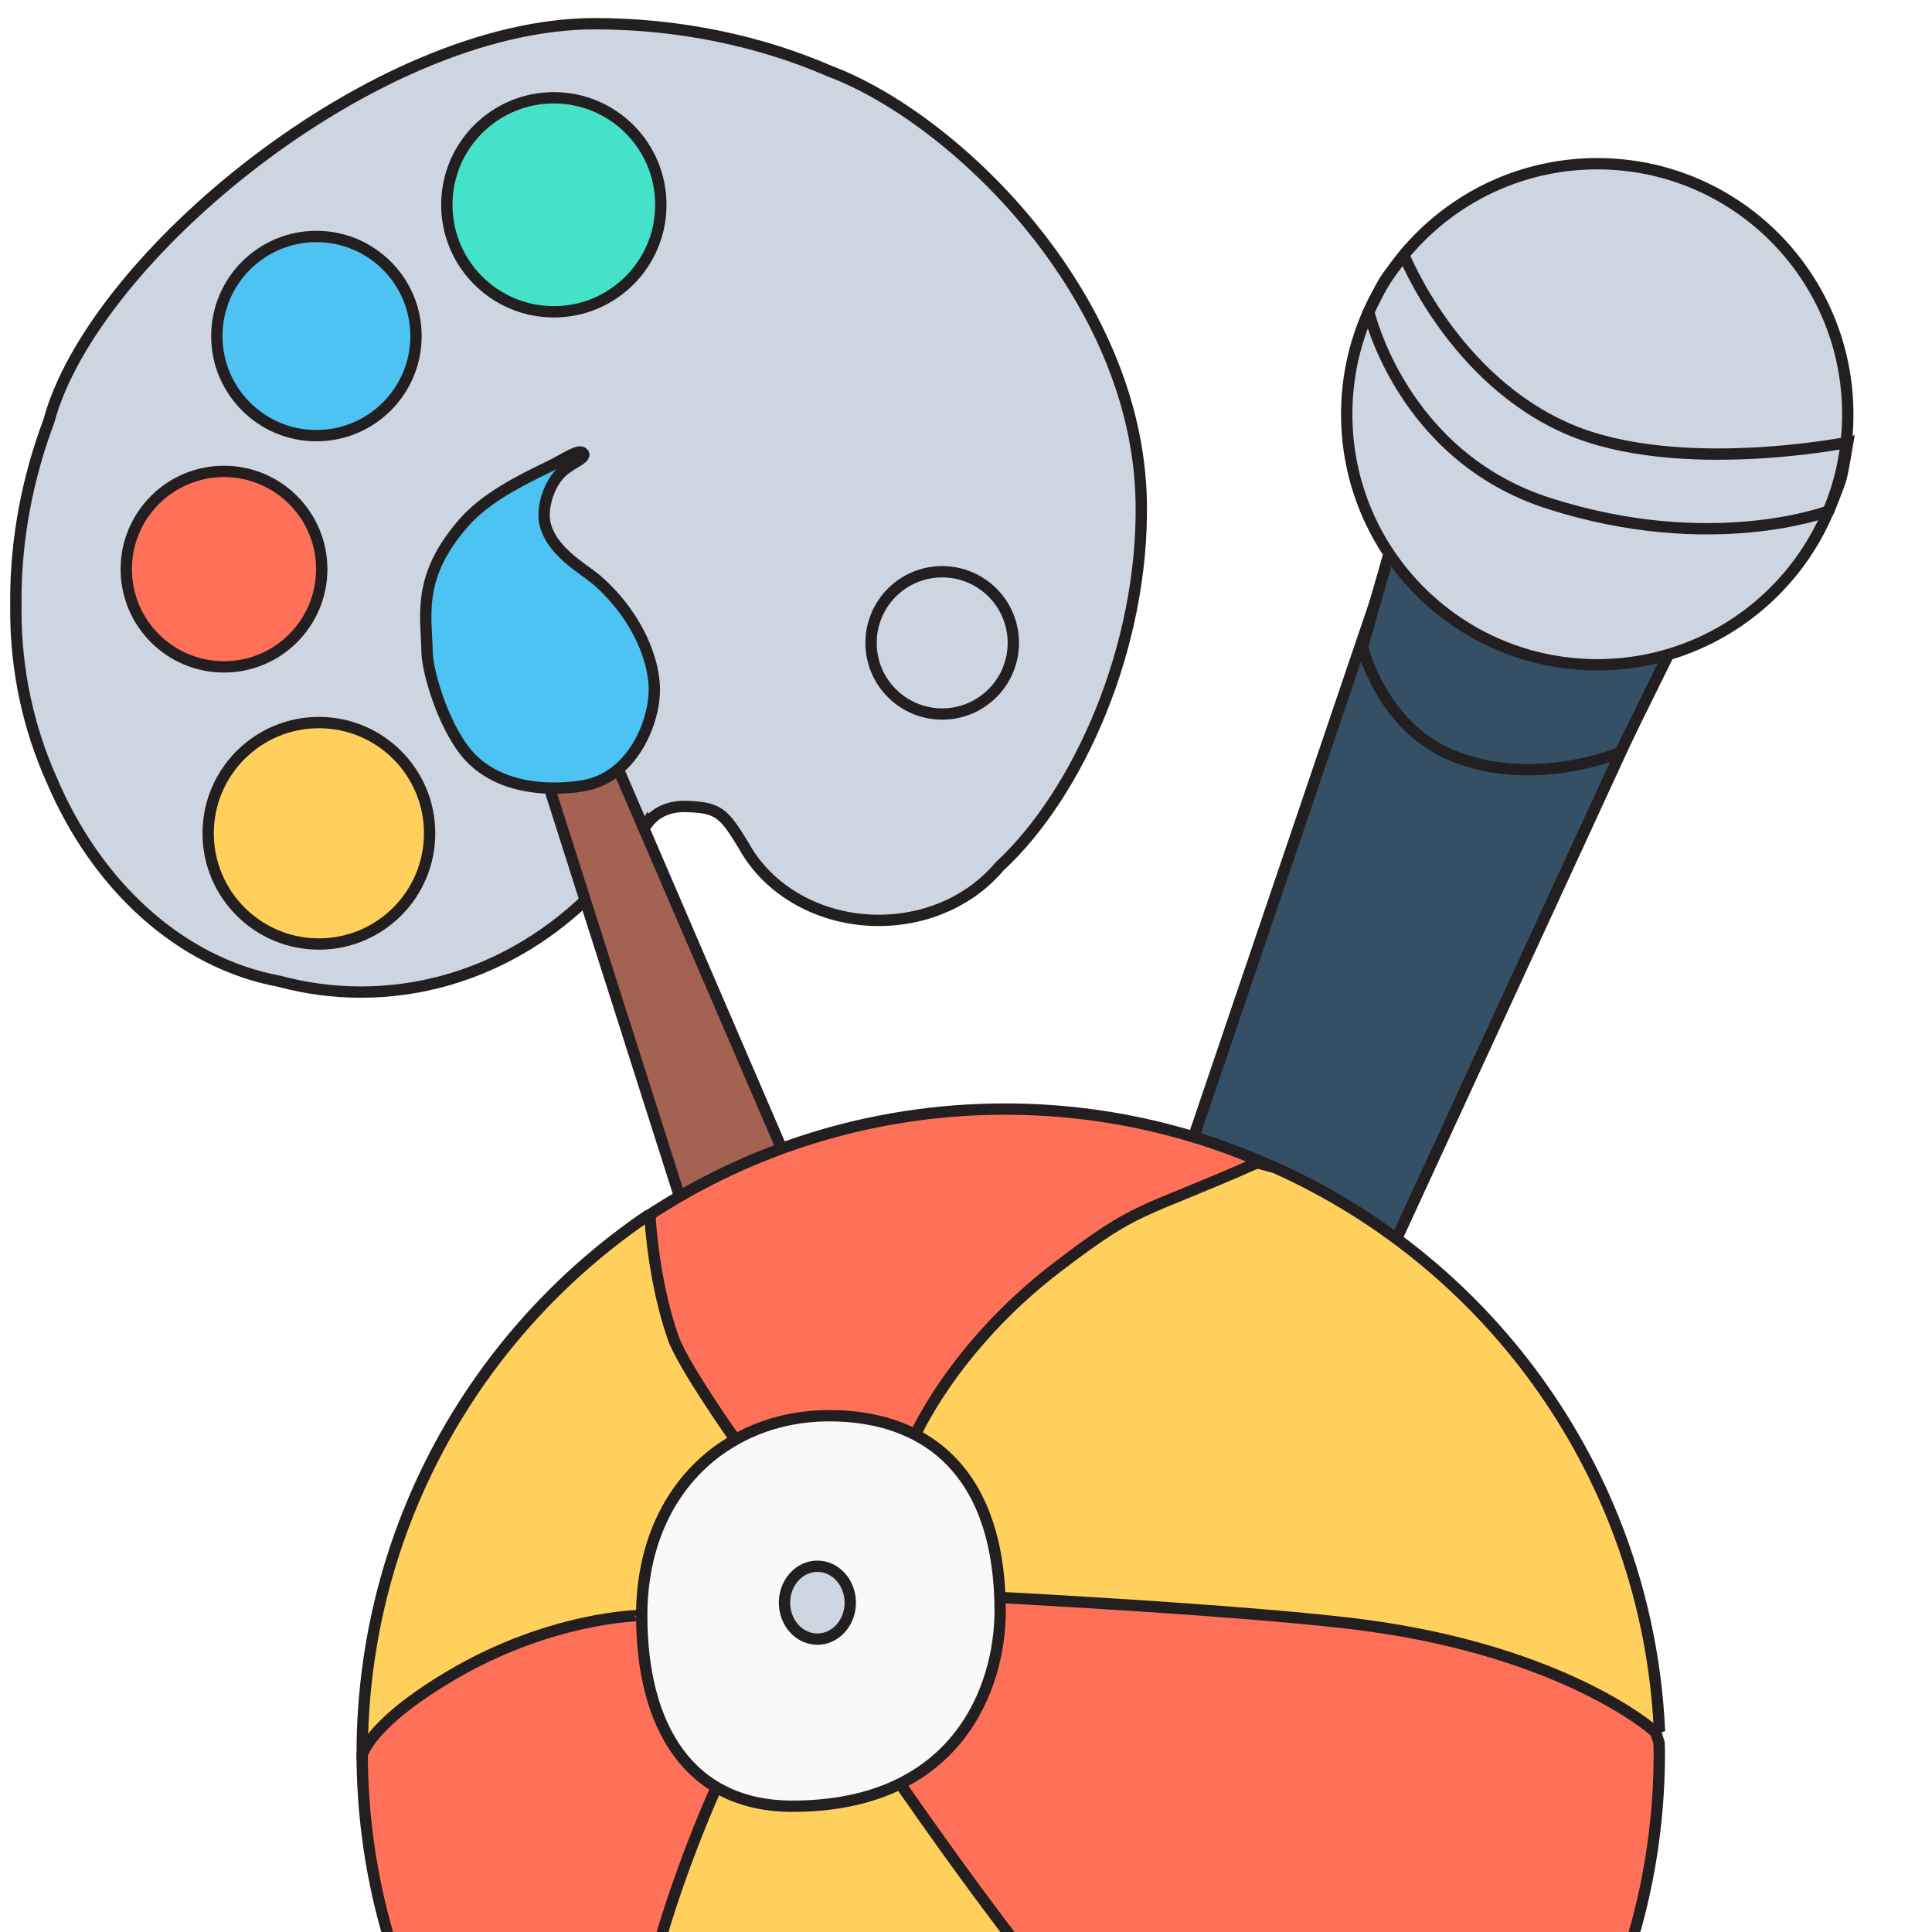
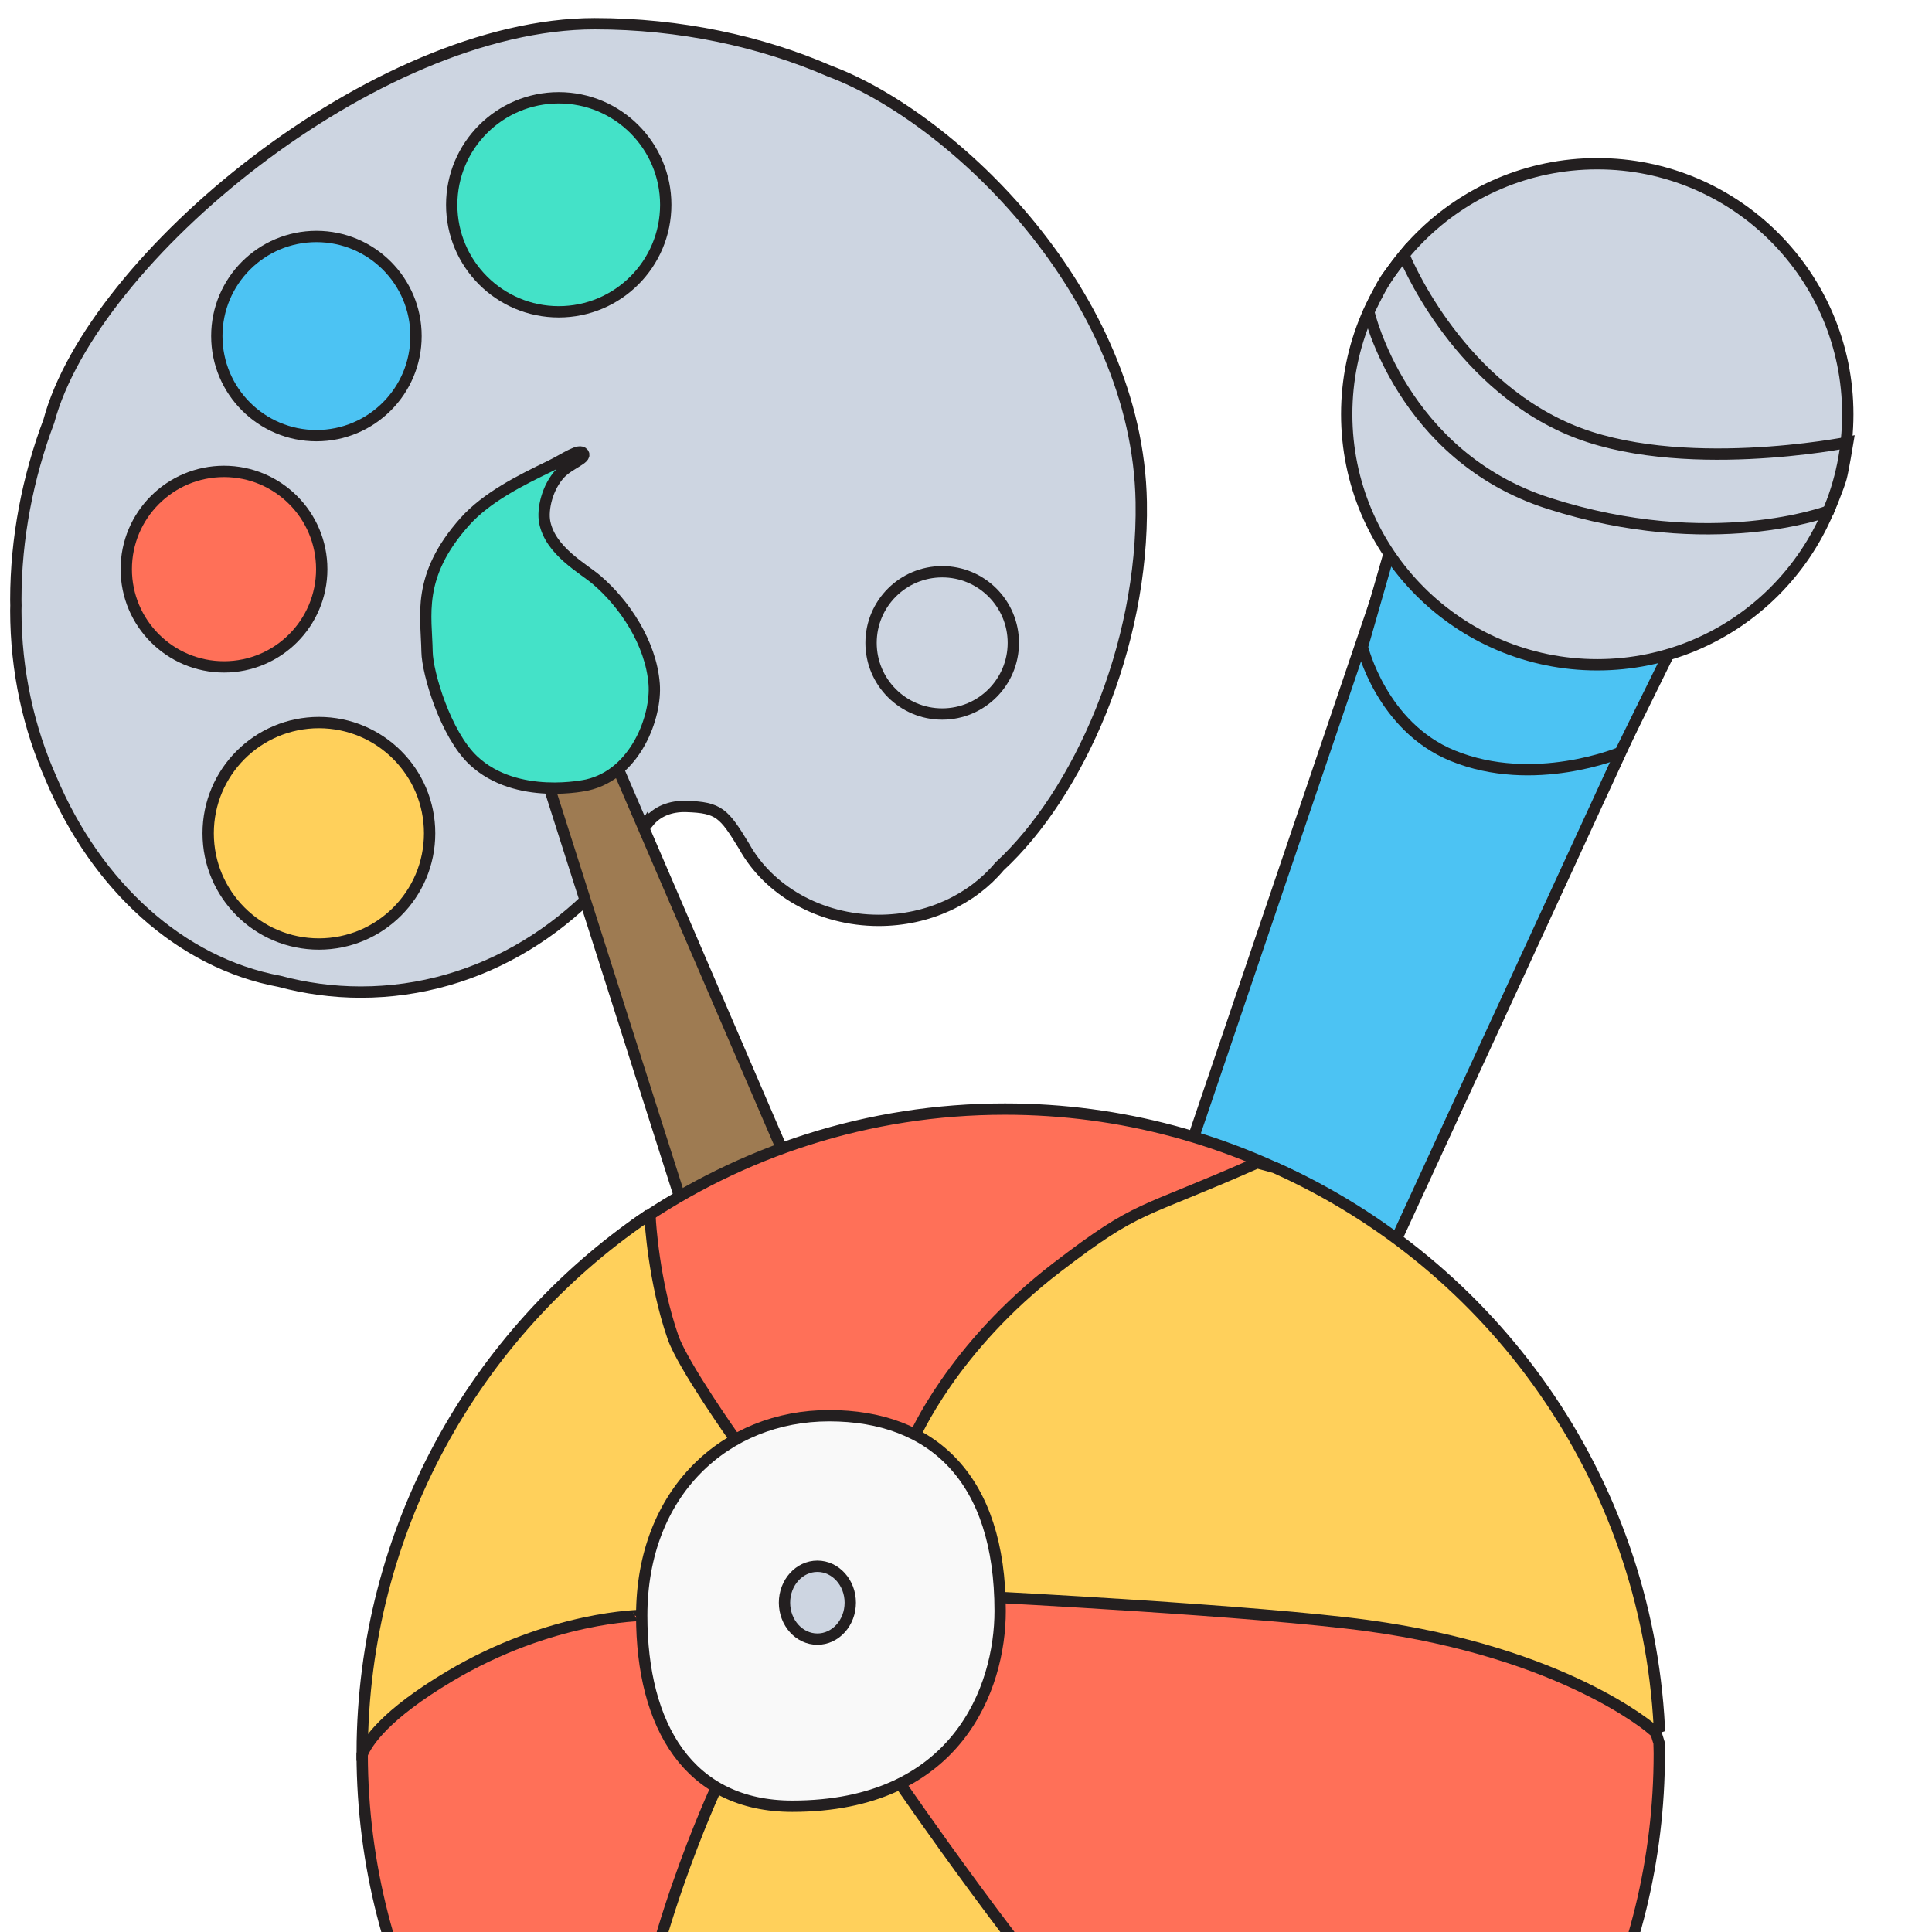
<svg xmlns="http://www.w3.org/2000/svg" version="1.1" x="0px" y="0px" width="256px" height="256px" viewBox="-1.347 -2.392 256 256" enable-background="new -1.347 -2.392 256 256" xml:space="preserve">
  <defs>
</defs>
  <path display="none" fill="#F2797A" stroke="#231F20" stroke-width="3" stroke-miterlimit="10" d="M188.456,64.003l-16.622,55.965  l25.245,17.525l25.51-59.093c0,0-8.897,2.694-20.676-1.075C193.716,74.703,188.456,64.003,188.456,64.003z" />
  <polyline display="none" fill="#A46352" stroke="#231F20" stroke-width="3" stroke-miterlimit="10" points="89.046,153.854   72.154,100.432 81.276,97.943 98.715,138.796 89.538,153.854 " />
  <path fill="#CDD5E1" stroke="#231F20" stroke-width="1.5" stroke-miterlimit="10" d="M149.874,64.12  c-0.475-27.483-24.852-50.938-41.31-57.094C99.465,3.076,88.76,0.75,77.449,0.75c-29.118,0-66.547,31.084-72.321,52.656  C2.337,60.824,0.75,68.931,0.75,77.079c0,0.252,0.012,0.501,0.015,0.753C0.763,78.056,0.75,78.276,0.75,78.5  c0,8.029,1.699,15.616,4.71,22.359c5.965,14.117,17.069,24.335,30.217,26.778c3.459,0.926,7.068,1.428,10.785,1.428  c15.892,0,29.884-8.974,38.076-22.586c0.016,0.019,0.033,0.035,0.049,0.053c1.128-1.4,2.886-2.134,5.027-2.063  c4.307,0.141,4.953,0.875,7.633,5.27c3.211,5.808,9.982,9.824,17.841,9.824c6.579,0,12.393-2.818,16-7.14  C141.528,102.813,150.206,83.321,149.874,64.12z" />
-   <path fill="#A46352" stroke="#231F20" stroke-width="1.5" stroke-miterlimit="10" d="M80.58,99.538l-9.122,2.489l30.91,97.03  c0,0,1.132,6.795,12.459,1.133c7.098-3.549,4.854-9.871,4.854-9.871L80.58,99.538z" />
-   <path fill="#4CC3F3" stroke="#231F20" stroke-width="1.5" stroke-miterlimit="10" d="M76.457,101.621  c6.438-1.464,9.21-9.088,8.875-13.386c-0.427-5.479-3.994-10.704-7.656-13.813c-1.809-1.536-6.094-3.813-6.844-7.625  c-0.338-1.721,0.352-4.668,2.063-6.469c1.217-1.281,3.494-1.962,3.063-2.625c-0.493-0.758-2.456,0.716-4.406,1.657  c-3.931,1.896-8.418,4.132-11.313,7.375c-6.461,7.239-5.07,12.489-5,17.239c0.041,2.781,2.441,10.924,6.136,14.397  C67.113,103.766,76.457,101.621,76.457,101.621" />
-   <circle fill="#44E2C8" stroke="#231F20" stroke-width="1.5" stroke-miterlimit="10" cx="72.039" cy="24.744" r="14.18" />
+   <path fill="#9E7B52" stroke="#231F20" stroke-width="1.5" stroke-miterlimit="10" d="M80.58,99.538l-9.122,2.489l30.91,97.03  c0,0,1.132,6.795,12.459,1.133c7.098-3.549,4.854-9.871,4.854-9.871L80.58,99.538z" />
+   <path fill="#44E2C8" stroke="#231F20" stroke-width="1.5" stroke-miterlimit="10" d="M76.457,101.621  c6.438-1.464,9.21-9.088,8.875-13.386c-0.427-5.479-3.994-10.704-7.656-13.813c-1.809-1.536-6.094-3.813-6.844-7.625  c-0.338-1.721,0.352-4.668,2.063-6.469c1.217-1.281,3.494-1.962,3.063-2.625c-0.493-0.758-2.456,0.716-4.406,1.657  c-3.931,1.896-8.418,4.132-11.313,7.375c-6.461,7.239-5.07,12.489-5,17.239c0.041,2.781,2.441,10.924,6.136,14.397  C67.113,103.766,76.457,101.621,76.457,101.621" />
+   <circle fill="#44E2C8" stroke="#231F20" stroke-width="1.5" stroke-miterlimit="10" cx="72.687" cy="24.744" r="14.18" />
  <circle fill="#4CC3F3" stroke="#231F20" stroke-width="1.5" stroke-miterlimit="10" cx="40.58" cy="42.138" r="13.197" />
  <circle fill="#FF7058" stroke="#231F20" stroke-width="1.5" stroke-miterlimit="10" cx="28.334" cy="73.023" r="12.951" />
  <circle fill="#FFD05B" stroke="#231F20" stroke-width="1.5" stroke-miterlimit="10" cx="40.908" cy="108.023" r="14.672" />
  <circle fill="#CDD5E1" stroke="#231F20" stroke-width="1.5" stroke-miterlimit="10" cx="123.498" cy="82.793" r="9.426" />
-   <path fill="#354F64" stroke="#231F20" stroke-width="1.5" stroke-miterlimit="10" d="M187.282,58.506l-45.533,134.151  c0,0,1.456,6.957,8.091,10.389c6.865,3.551,15.372-1.166,15.372-1.166l58.275-126.451l-18.648-14.553L187.282,58.506z" />
-   <path fill="#354F64" stroke="#231F20" stroke-width="1.5" stroke-miterlimit="10" d="M179.176,83.326l3.536-12.352l37.02,13.36  l-6.403,12.993c0,0-11.425,4.814-22.185,0.42C181.707,93.894,179.176,83.326,179.176,83.326z" />
+   <path fill="#4CC3F3" stroke="#231F20" stroke-width="1.5" stroke-miterlimit="10" d="M187.282,58.506l-45.533,134.151  c0,0,1.456,6.957,8.091,10.389c6.865,3.551,15.372-1.166,15.372-1.166l58.275-126.451l-18.648-14.553L187.282,58.506z" />
+   <path fill="#4CC3F3" stroke="#231F20" stroke-width="1.5" stroke-miterlimit="10" d="M179.176,83.326l3.536-12.352l37.02,13.36  l-6.403,12.993c0,0-11.425,4.814-22.185,0.42C181.707,93.894,179.176,83.326,179.176,83.326z" />
  <circle fill="#CDD5E1" stroke="#231F20" stroke-width="1.5" stroke-miterlimit="10" cx="210.297" cy="52.499" r="33.197" />
  <path fill="none" stroke="#231F20" stroke-width="1.5" stroke-miterlimit="10" d="M180.023,38.917c0,0,4.345,19.132,23.834,25.384  c21.625,6.938,37.1,1.017,37.1,1.017s1.305-3.122,1.65-4.37c0.275-0.996,0.887-4.725,0.887-4.725s-22.479,4.467-36.949-1.734  c-15.313-6.563-21.854-23.065-21.854-23.065s-2.082,2.571-2.649,3.525C181.481,35.89,180.023,38.917,180.023,38.917z" />
  <path fill="#FF7058" stroke="#231F20" stroke-width="1.5" stroke-miterlimit="10" d="M82.927,200.903h91.372v-45.131  c-12.541-7.118-27.028-11.205-42.479-11.205c-18.16,0-34.999,5.63-48.893,15.221V200.903z" />
  <path fill="#FFD05B" stroke="#231F20" stroke-width="1.5" stroke-miterlimit="10" d="M46.646,229.742l37.038-18.081l12.395-23.314  c0,0-6.94-9.789-8.245-13.53c-2.581-7.397-3.022-15.544-3.022-15.544l-0.576-0.425C61.614,174.32,46.743,200.288,46.646,229.742z" />
  <path fill="#FF7058" stroke="#231F20" stroke-width="1.5" stroke-miterlimit="10" d="M58.245,219.717  c-8.569,5.096-10.942,8.729-11.601,10.354c0.068,29.331,14.794,55.208,37.235,70.724l9.723-66.377l-9.918-22.756  C83.685,211.661,71.697,211.716,58.245,219.717z" />
  <path fill="#FFD05B" stroke="#231F20" stroke-width="1.5" stroke-miterlimit="10" d="M117.911,233.935l-24.308,0.482  c0,0-10.098,21.77-11.101,39.319c-1.002,17.537,0.082,24.58,0.746,27.116c13.914,9.634,30.789,15.292,48.994,15.292  c19.507,0,37.495-6.489,51.94-17.416L117.911,233.935z" />
  <path fill="#FF7058" stroke="#231F20" stroke-width="1.5" stroke-miterlimit="10" d="M218.519,229.957  c0-0.475-0.027-0.941-0.035-1.414l-0.783-2.53l-3.594-8.441l-62.791-20.218l-20.139,11.87l-13.267,24.711  c0,0,16.89,24.663,29.448,38.254c14.207,15.375,32.177,24.666,36.574,26.808C204.929,283.276,218.519,258.204,218.519,229.957z" />
  <path fill="#FFD05B" stroke="#231F20" stroke-width="1.5" stroke-miterlimit="10" d="M217.597,226.767l0.922-0.312  c-1.729-33.133-22.178-61.289-50.963-74.146l-2.319-0.627c-15.839,7.015-15.513,5.425-26.511,13.844  c-13.935,10.666-18.99,22.634-18.99,22.634l10.377,21.063c0,0,35.276,1.818,49.728,3.784  C205.955,216.56,217.597,226.767,217.597,226.767z" />
  <path fill="#F9F9F9" stroke="#231F20" stroke-width="1.5" stroke-miterlimit="10" d="M131.177,211.07  c0,10.188-5.718,25.873-27.538,25.873c-13.716,0-19.955-10.623-19.955-25.254c0-16.401,11.119-26.492,24.834-26.492  C122.235,185.197,131.177,193.545,131.177,211.07z" />
  <ellipse fill="#CDD5E1" stroke="#231F20" stroke-width="1.5" stroke-miterlimit="10" cx="106.961" cy="209.972" rx="4.358" ry="4.828" />
</svg>
